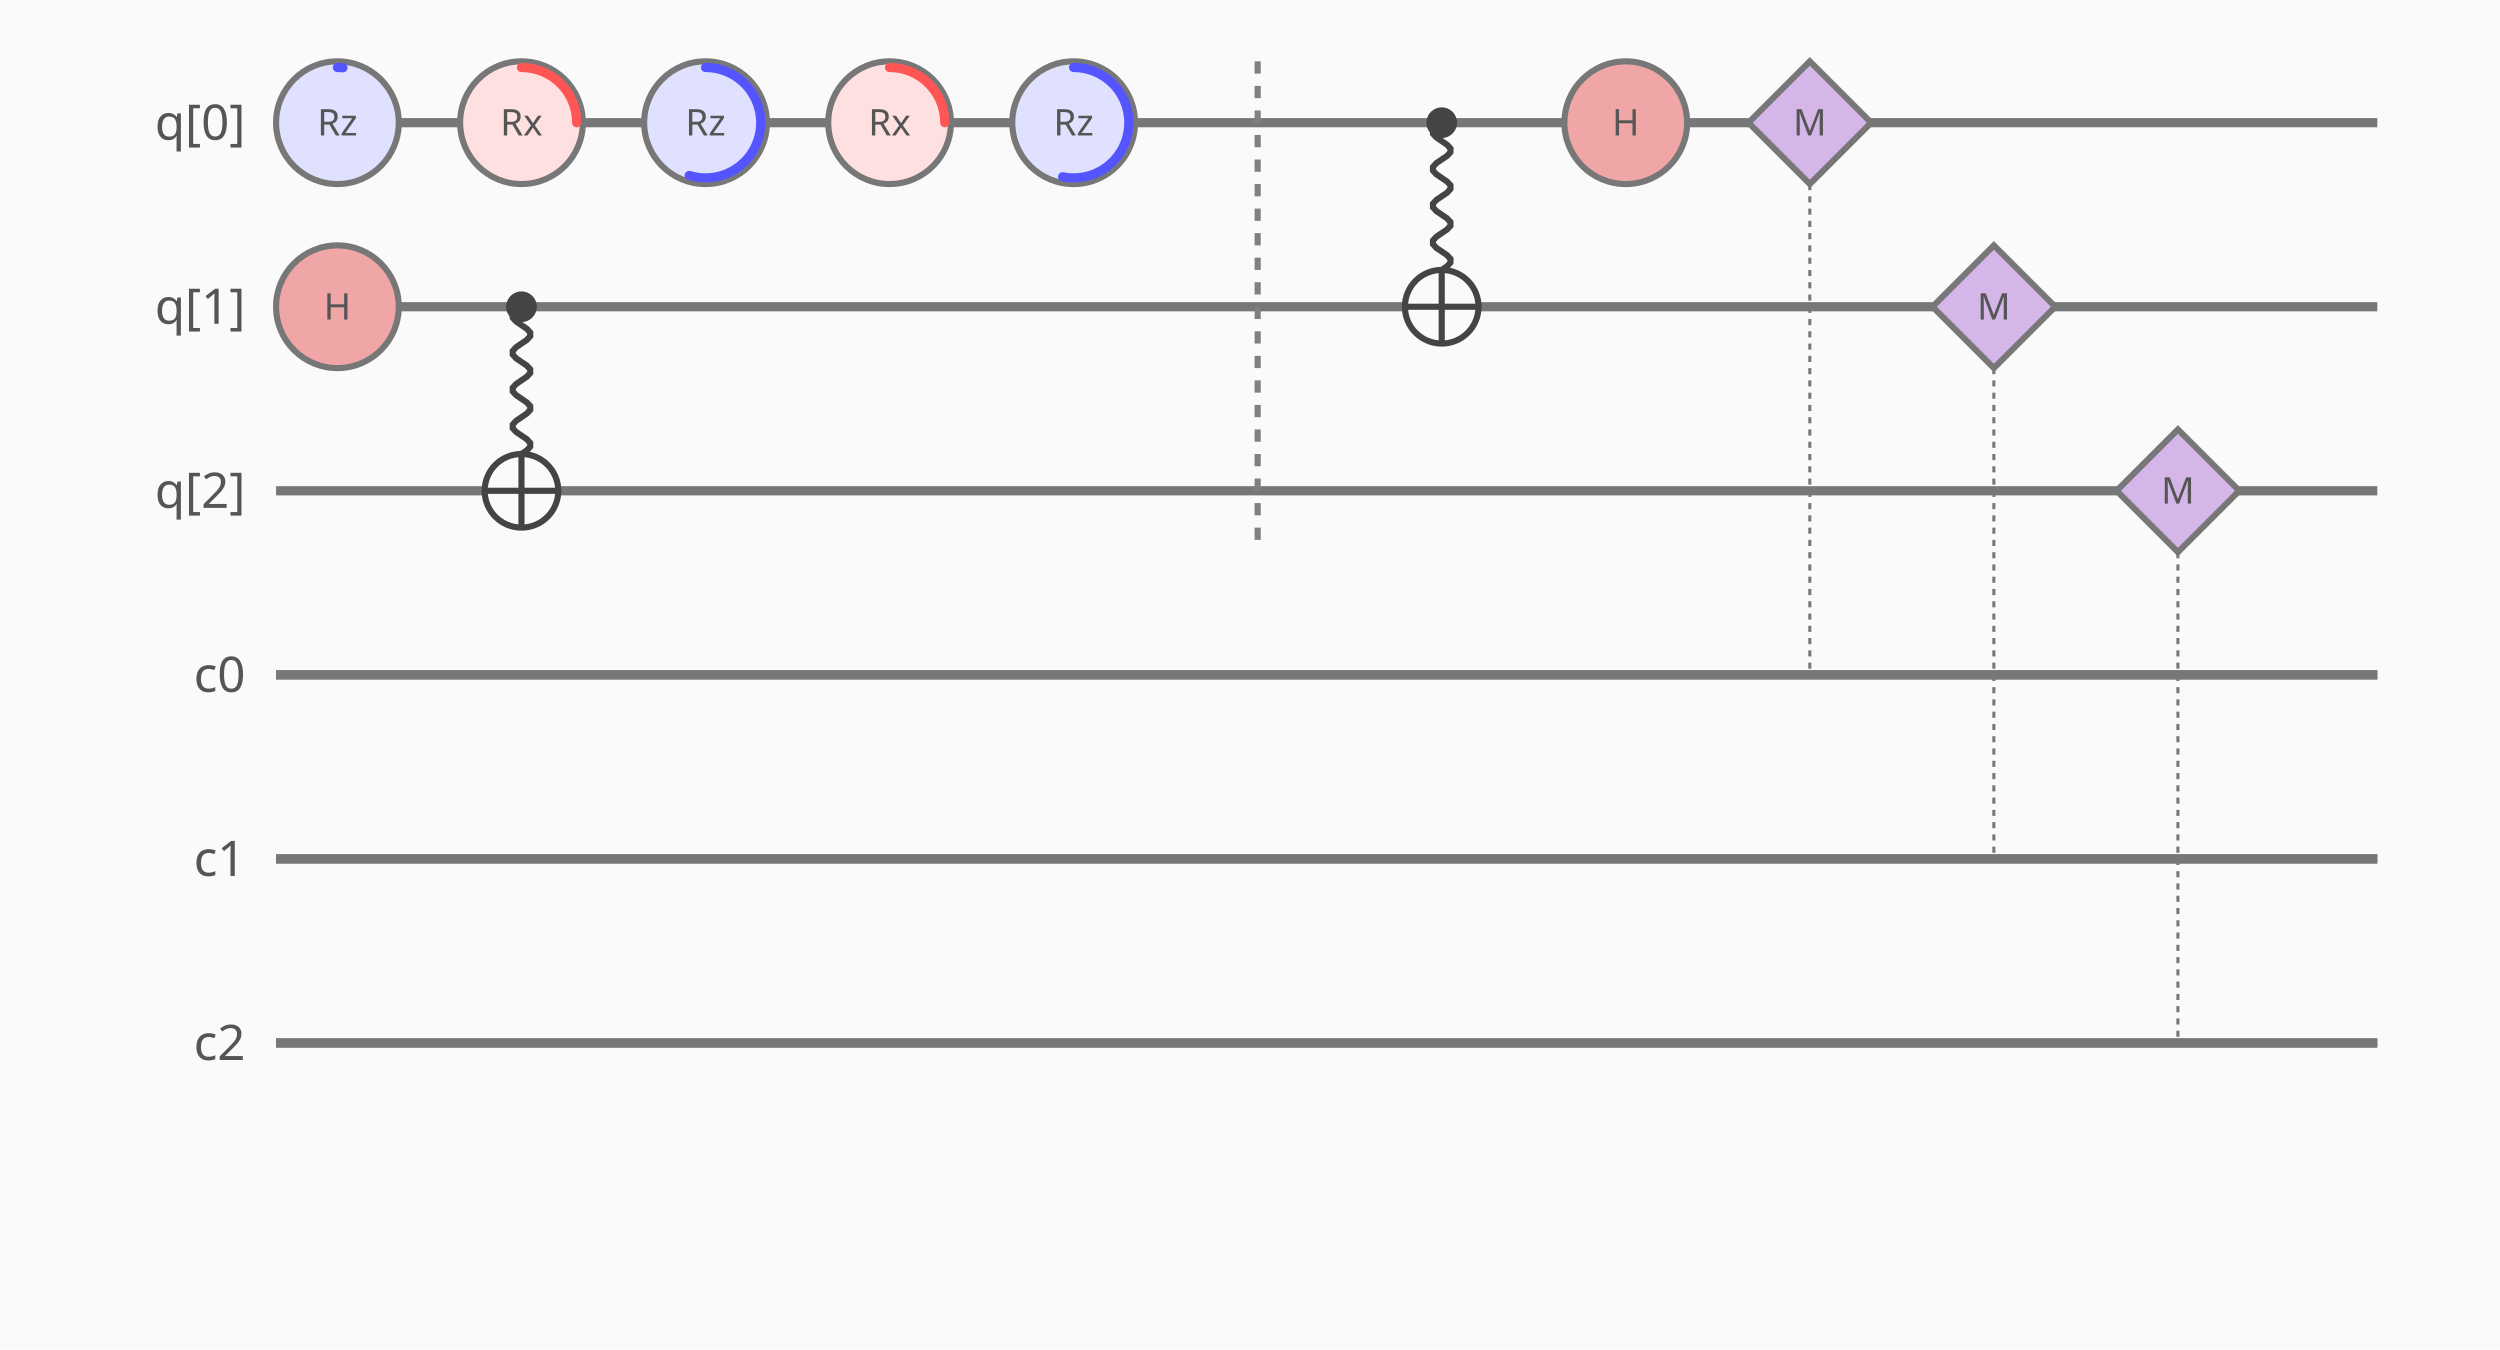
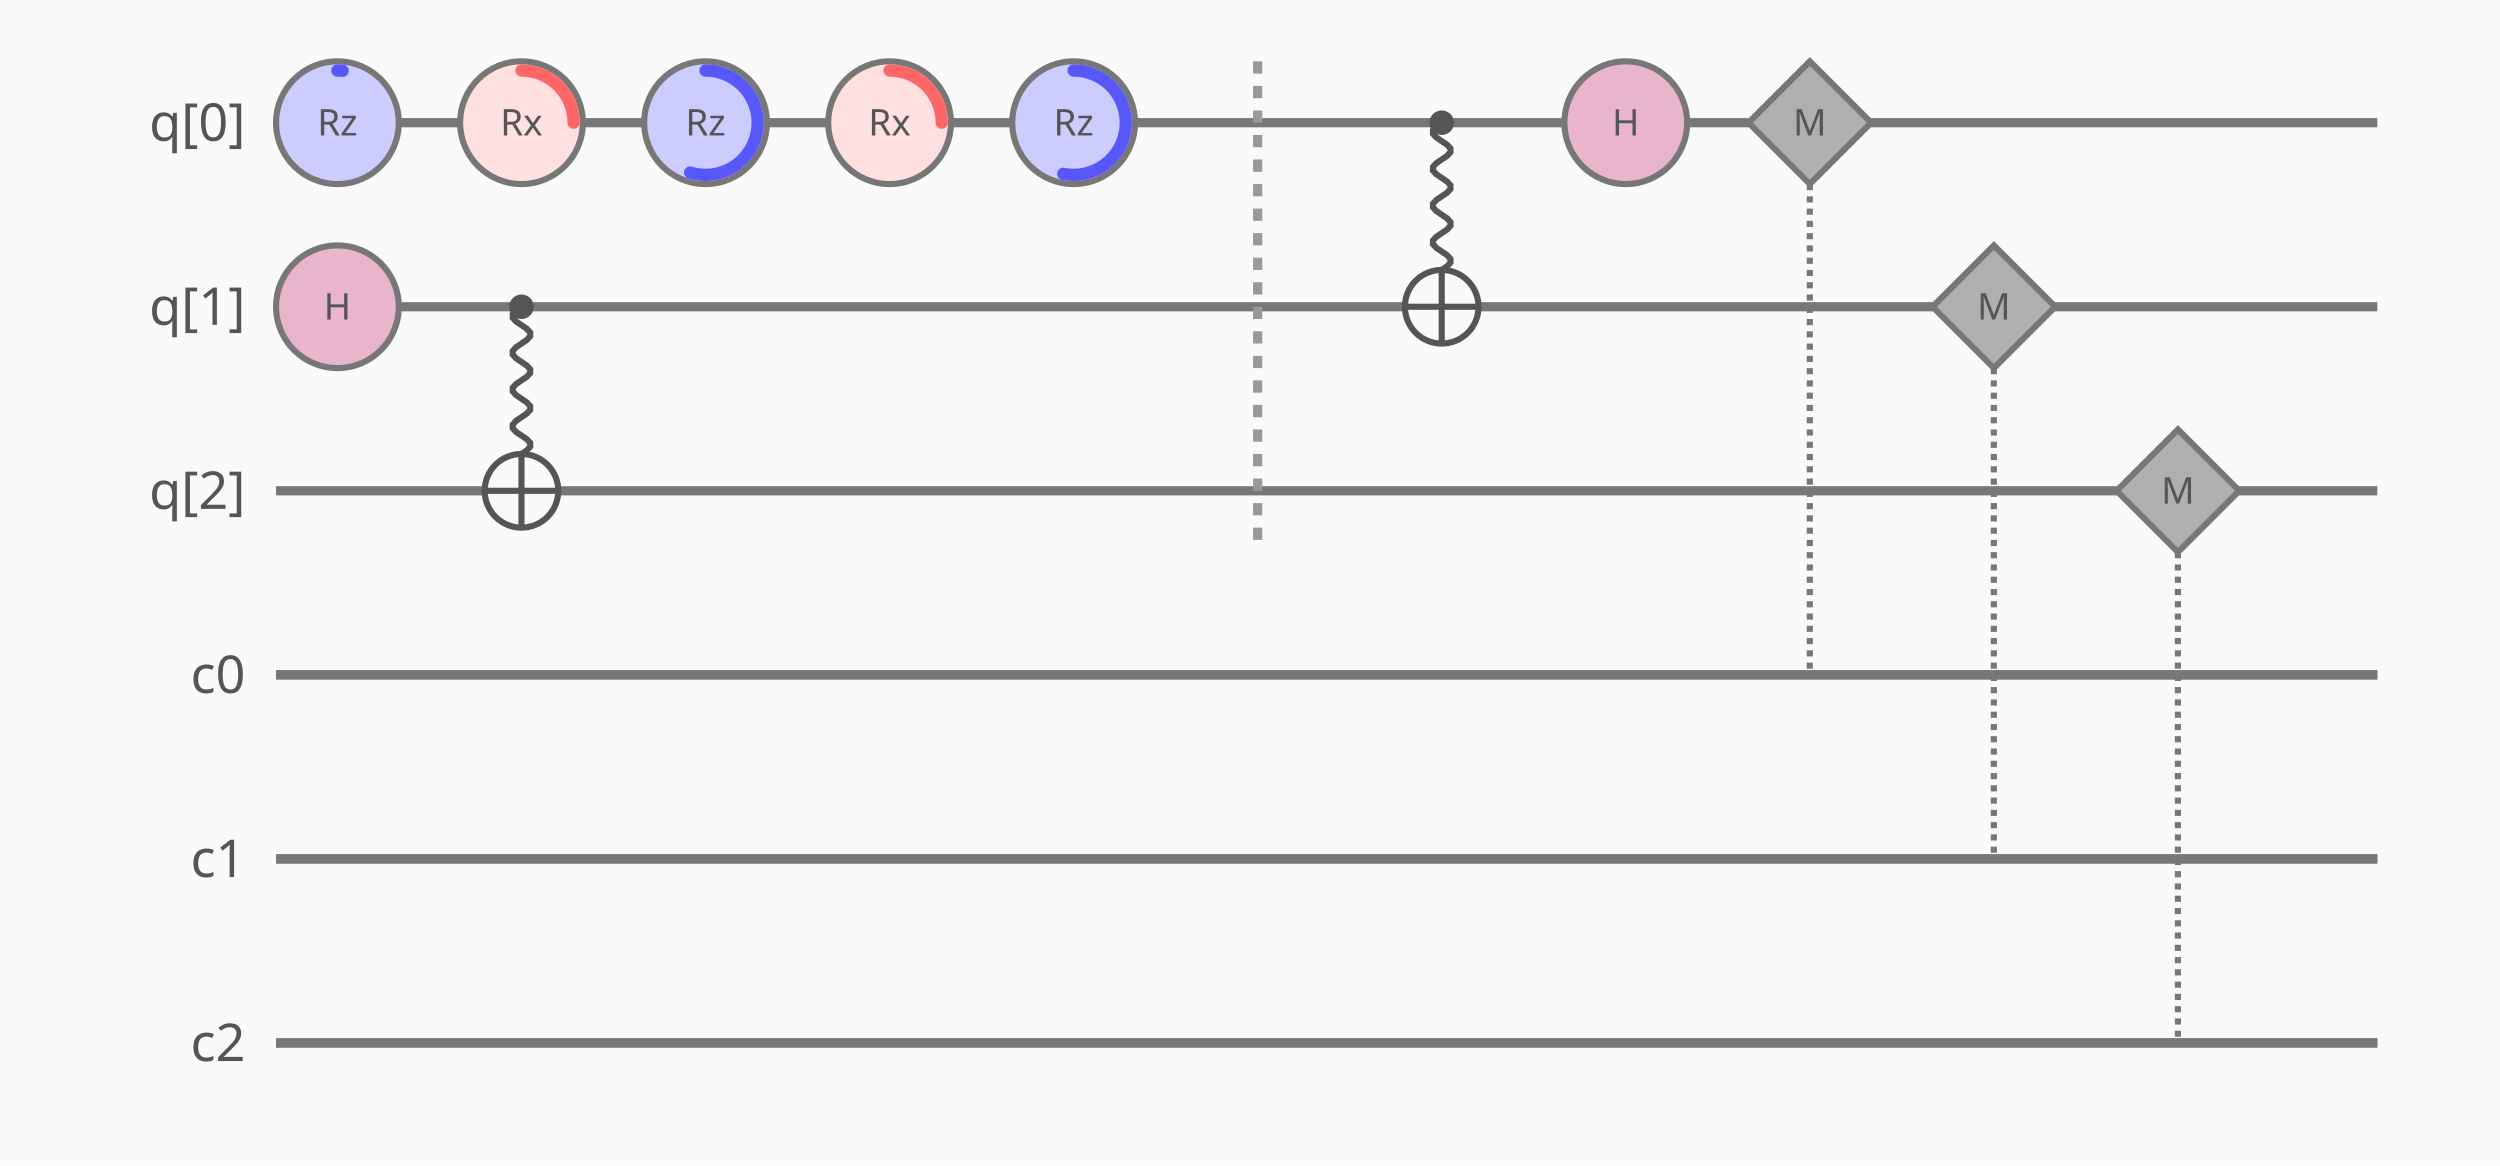
- <svg xmlns="http://www.w3.org/2000/svg" width="815.0" height="440" viewBox="0 0 815.0 440">
+ <svg xmlns="http://www.w3.org/2000/svg" width="815.0" height="380.0" viewBox="0 0 815.0 380.0">
  <rect width="100%" height="100%" fill="#fafafa" />
-   <text x="80" y="220" fill="#555555" font-family="calibri" font-size="16" text-anchor="end" dominant-baseline="middle">c0</text>
-   <text x="80" y="280" fill="#555555" font-family="calibri" font-size="16" text-anchor="end" dominant-baseline="middle">c1</text>
-   <text x="80" y="340" fill="#555555" font-family="calibri" font-size="16" text-anchor="end" dominant-baseline="middle">c2</text>
-   <text x="80" y="40" fill="#555555" font-family="calibri" font-size="16" text-anchor="end" dominant-baseline="middle">q[0]</text>
-   <text x="80" y="100" fill="#555555" font-family="calibri" font-size="16" text-anchor="end" dominant-baseline="middle">q[1]</text>
-   <text x="80" y="160" fill="#555555" font-family="calibri" font-size="16" text-anchor="end" dominant-baseline="middle">q[2]</text>
+   <text x="80" y="220" fill="#555555" font-family="calibri" font-size="17" text-anchor="end" dominant-baseline="middle">c0</text>
+   <text x="80" y="280" fill="#555555" font-family="calibri" font-size="17" text-anchor="end" dominant-baseline="middle">c1</text>
+   <text x="80" y="340" fill="#555555" font-family="calibri" font-size="17" text-anchor="end" dominant-baseline="middle">c2</text>
+   <text x="80" y="40" fill="#555555" font-family="calibri" font-size="17" text-anchor="end" dominant-baseline="middle">q[0]</text>
+   <text x="80" y="100" fill="#555555" font-family="calibri" font-size="17" text-anchor="end" dominant-baseline="middle">q[1]</text>
+   <text x="80" y="160" fill="#555555" font-family="calibri" font-size="17" text-anchor="end" dominant-baseline="middle">q[2]</text>
  <line x1="90" y1="40" x2="775.0" y2="40" stroke="#777777" stroke-width="3" stroke-dasharray="" />
  <line x1="90" y1="100" x2="775.0" y2="100" stroke="#777777" stroke-width="3" stroke-dasharray="" />
  <line x1="90" y1="160" x2="775.0" y2="160" stroke="#777777" stroke-width="3" stroke-dasharray="" />
  <line x1="90" y1="220" x2="775.0" y2="220" stroke="#777777" stroke-width="3" stroke-dasharray="" />
  <line x1="90" y1="220" x2="775.0" y2="220" stroke="#777777" stroke-width="3" stroke-dasharray="" />
  <line x1="90" y1="280" x2="775.0" y2="280" stroke="#777777" stroke-width="3" stroke-dasharray="" />
  <line x1="90" y1="280" x2="775.0" y2="280" stroke="#777777" stroke-width="3" stroke-dasharray="" />
  <line x1="90" y1="340" x2="775.0" y2="340" stroke="#777777" stroke-width="3" stroke-dasharray="" />
  <line x1="90" y1="340" x2="775.0" y2="340" stroke="#777777" stroke-width="3" stroke-dasharray="" />
-   <path d="M 170.0 100.0 L 168.237 101.2 L 167.147 102.4 L 167.147 103.6 L 168.237 104.8 L 170.0 106.0 L 171.763 107.2 L 172.853 108.4 L 172.853 109.6 L 171.763 110.8 L 170.0 112.0 L 168.237 113.2 L 167.147 114.4 L 167.147 115.6 L 168.237 116.8 L 170.0 118.0 L 171.763 119.2 L 172.853 120.4 L 172.853 121.6 L 171.763 122.8 L 170.0 124.0 L 168.237 125.2 L 167.147 126.4 L 167.147 127.6 L 168.237 128.8 L 170.0 130.0 L 171.763 131.2 L 172.853 132.4 L 172.853 133.6 L 171.763 134.8 L 170.0 136.0 L 168.237 137.2 L 167.147 138.4 L 167.147 139.6 L 168.237 140.8 L 170.0 142.0 L 171.763 143.2 L 172.853 144.4 L 172.853 145.6 L 171.763 146.8 L 170.0 148.0 L 168.237 149.2 L 167.147 150.4 L 167.147 151.6 L 168.237 152.8 L 170.0 154.0 L 171.763 155.2 L 172.853 156.4 L 172.853 157.6 L 171.763 158.8 L 170 160.0" stroke="#444444" stroke-width="2" fill="none" stroke-dasharray="" />
-   <line x1="410.0" y1="20" x2="410.0" y2="180" stroke="gray" stroke-width="2" stroke-dasharray="4,4" />
-   <path d="M 470.0 40.0 L 468.237 41.2 L 467.147 42.4 L 467.147 43.6 L 468.237 44.8 L 470.0 46.0 L 471.763 47.2 L 472.853 48.4 L 472.853 49.6 L 471.763 50.8 L 470.0 52.0 L 468.237 53.2 L 467.147 54.4 L 467.147 55.6 L 468.237 56.8 L 470.0 58.0 L 471.763 59.2 L 472.853 60.4 L 472.853 61.6 L 471.763 62.8 L 470.0 64.0 L 468.237 65.2 L 467.147 66.4 L 467.147 67.6 L 468.237 68.8 L 470.0 70.0 L 471.763 71.2 L 472.853 72.4 L 472.853 73.6 L 471.763 74.8 L 470.0 76.0 L 468.237 77.2 L 467.147 78.4 L 467.147 79.6 L 468.237 80.8 L 470.0 82.0 L 471.763 83.2 L 472.853 84.4 L 472.853 85.6 L 471.763 86.8 L 470.0 88.0 L 468.237 89.2 L 467.147 90.4 L 467.147 91.6 L 468.237 92.8 L 470.0 94.0 L 471.763 95.2 L 472.853 96.4 L 472.853 97.6 L 471.763 98.8 L 470.0 100.0" stroke="#444444" stroke-width="2" fill="none" stroke-dasharray="" />
-   <line x1="590.0" y1="40" x2="590.0" y2="220" stroke="#777777" stroke-width="1" stroke-dasharray="2,2" />
-   <line x1="650.0" y1="100" x2="650.0" y2="280" stroke="#777777" stroke-width="1" stroke-dasharray="2,2" />
-   <line x1="710.0" y1="160" x2="710.0" y2="340" stroke="#777777" stroke-width="1" stroke-dasharray="2,2" />
-   <circle cx="110.0" cy="40" r="20" fill="#e0e0ff" stroke="#777777" stroke-width="2" />
-   <path d="M 110.0 22.0 A 18 18 0 0 1 111.797 22.09" fill="none" stroke="#5555ff" stroke-width="3" stroke-linecap="round" />
+   <path d="M 170.0 100.0 L 168.237 101.2 L 167.147 102.4 L 167.147 103.6 L 168.237 104.8 L 170.0 106.0 L 171.763 107.2 L 172.853 108.4 L 172.853 109.6 L 171.763 110.8 L 170.0 112.0 L 168.237 113.2 L 167.147 114.4 L 167.147 115.6 L 168.237 116.8 L 170.0 118.0 L 171.763 119.2 L 172.853 120.4 L 172.853 121.6 L 171.763 122.8 L 170.0 124.0 L 168.237 125.2 L 167.147 126.4 L 167.147 127.6 L 168.237 128.8 L 170.0 130.0 L 171.763 131.2 L 172.853 132.4 L 172.853 133.6 L 171.763 134.8 L 170.0 136.0 L 168.237 137.2 L 167.147 138.4 L 167.147 139.6 L 168.237 140.8 L 170.0 142.0 L 171.763 143.2 L 172.853 144.4 L 172.853 145.6 L 171.763 146.8 L 170.0 148.0 L 168.237 149.2 L 167.147 150.4 L 167.147 151.6 L 168.237 152.8 L 170.0 154.0 L 171.763 155.2 L 172.853 156.4 L 172.853 157.6 L 171.763 158.8 L 170 160.0" stroke="#555555" stroke-width="2" fill="none" stroke-dasharray="" />
+   <line x1="410.0" y1="20" x2="410.0" y2="180" stroke="#999999" stroke-width="3" stroke-dasharray="4,4" />
+   <path d="M 470.0 40.0 L 468.237 41.2 L 467.147 42.4 L 467.147 43.6 L 468.237 44.8 L 470.0 46.0 L 471.763 47.2 L 472.853 48.4 L 472.853 49.6 L 471.763 50.8 L 470.0 52.0 L 468.237 53.2 L 467.147 54.4 L 467.147 55.6 L 468.237 56.8 L 470.0 58.0 L 471.763 59.2 L 472.853 60.4 L 472.853 61.6 L 471.763 62.8 L 470.0 64.0 L 468.237 65.2 L 467.147 66.4 L 467.147 67.6 L 468.237 68.8 L 470.0 70.0 L 471.763 71.2 L 472.853 72.4 L 472.853 73.6 L 471.763 74.8 L 470.0 76.0 L 468.237 77.2 L 467.147 78.4 L 467.147 79.6 L 468.237 80.8 L 470.0 82.0 L 471.763 83.2 L 472.853 84.4 L 472.853 85.6 L 471.763 86.8 L 470.0 88.0 L 468.237 89.2 L 467.147 90.4 L 467.147 91.6 L 468.237 92.8 L 470.0 94.0 L 471.763 95.2 L 472.853 96.4 L 472.853 97.6 L 471.763 98.8 L 470.0 100.0" stroke="#555555" stroke-width="2" fill="none" stroke-dasharray="" />
+   <line x1="590.0" y1="40" x2="590.0" y2="220" stroke="#777777" stroke-width="2" stroke-dasharray="2,2" />
+   <line x1="650.0" y1="100" x2="650.0" y2="280" stroke="#777777" stroke-width="2" stroke-dasharray="2,2" />
+   <line x1="710.0" y1="160" x2="710.0" y2="340" stroke="#777777" stroke-width="2" stroke-dasharray="2,2" />
+   <circle cx="110.0" cy="40" r="20" fill="#ccccff" stroke="#777777" stroke-width="2" />
+   <path d="M 110.0 23.0 A 17 17 0 0 1 111.697 23.085" fill="none" stroke="#5757fa" stroke-width="4" stroke-linecap="round" />
  <text x="110.0" y="40" fill="#555555" font-family="sans-serif" font-size="12" text-anchor="middle" dominant-baseline="middle">Rz</text>
-   <circle cx="110.0" cy="100" r="20" fill="#f0a6a6" stroke="#777777" stroke-width="2" />
+   <circle cx="110.0" cy="100" r="20" fill="#e8b5ca" stroke="#777777" stroke-width="2" />
  <text x="110.0" y="100" fill="#555555" font-family="sans-serif" font-size="12" text-anchor="middle" dominant-baseline="middle">H</text>
  <circle cx="170.0" cy="40" r="20" fill="#ffe0e0" stroke="#777777" stroke-width="2" />
-   <path d="M 170.0 22.0 A 18 18 0 0 1 188.0 40.0" fill="none" stroke="#ff5555" stroke-width="3" stroke-linecap="round" />
+   <path d="M 170.0 23.0 A 17 17 0 0 1 187.0 40.0" fill="none" stroke="#ff6666" stroke-width="4" stroke-linecap="round" />
  <text x="170.0" y="40" fill="#555555" font-family="sans-serif" font-size="12" text-anchor="middle" dominant-baseline="middle">Rx</text>
-   <circle cx="170.0" cy="100" r="5" fill="#444444" stroke="none" stroke-width="1" />
-   <circle cx="170.0" cy="160" r="12" fill="#fafafa" stroke="#444444" stroke-width="2" />
-   <line x1="158.0" y1="160" x2="182.0" y2="160" stroke="#444444" stroke-width="2" />
-   <line x1="170.0" y1="148" x2="170.0" y2="172" stroke="#444444" stroke-width="2" />
-   <circle cx="230.0" cy="40" r="20" fill="#e0e0ff" stroke="#777777" stroke-width="2" />
-   <path d="M 230.0 22.0 A 18 18 0 1 1 224.681 57.196" fill="none" stroke="#5555ff" stroke-width="3" stroke-linecap="round" />
+   <circle cx="170.0" cy="100" r="4" fill="#555555" stroke="none" stroke-width="1" />
+   <circle cx="170.0" cy="160" r="12" fill="#fafafa" stroke="#555555" stroke-width="2" />
+   <line x1="158.0" y1="160" x2="182.0" y2="160" stroke="#555555" stroke-width="2" />
+   <line x1="170.0" y1="148" x2="170.0" y2="172" stroke="#555555" stroke-width="2" />
+   <circle cx="230.0" cy="40" r="20" fill="#ccccff" stroke="#777777" stroke-width="2" />
+   <path d="M 230.0 23.0 A 17 17 0 1 1 224.976 56.241" fill="none" stroke="#5757fa" stroke-width="4" stroke-linecap="round" />
  <text x="230.0" y="40" fill="#555555" font-family="sans-serif" font-size="12" text-anchor="middle" dominant-baseline="middle">Rz</text>
  <circle cx="290.0" cy="40" r="20" fill="#ffe0e0" stroke="#777777" stroke-width="2" />
-   <path d="M 290.0 22.0 A 18 18 0 0 1 308.0 40.0" fill="none" stroke="#ff5555" stroke-width="3" stroke-linecap="round" />
+   <path d="M 290.0 23.0 A 17 17 0 0 1 307.0 40.0" fill="none" stroke="#ff6666" stroke-width="4" stroke-linecap="round" />
  <text x="290.0" y="40" fill="#555555" font-family="sans-serif" font-size="12" text-anchor="middle" dominant-baseline="middle">Rx</text>
-   <circle cx="350.0" cy="40" r="20" fill="#e0e0ff" stroke="#777777" stroke-width="2" />
-   <path d="M 350.0 22.0 A 18 18 0 1 1 346.424 57.641" fill="none" stroke="#5555ff" stroke-width="3" stroke-linecap="round" />
+   <circle cx="350.0" cy="40" r="20" fill="#ccccff" stroke="#777777" stroke-width="2" />
+   <path d="M 350.0 23.0 A 17 17 0 1 1 346.623 56.661" fill="none" stroke="#5757fa" stroke-width="4" stroke-linecap="round" />
  <text x="350.0" y="40" fill="#555555" font-family="sans-serif" font-size="12" text-anchor="middle" dominant-baseline="middle">Rz</text>
-   <circle cx="470.0" cy="40" r="5" fill="#444444" stroke="none" stroke-width="1" />
-   <circle cx="470.0" cy="100" r="12" fill="#fafafa" stroke="#444444" stroke-width="2" />
-   <line x1="458.0" y1="100" x2="482.0" y2="100" stroke="#444444" stroke-width="2" />
-   <line x1="470.0" y1="88" x2="470.0" y2="112" stroke="#444444" stroke-width="2" />
-   <circle cx="530.0" cy="40" r="20" fill="#f0a6a6" stroke="#777777" stroke-width="2" />
+   <circle cx="470.0" cy="40" r="4" fill="#555555" stroke="none" stroke-width="1" />
+   <circle cx="470.0" cy="100" r="12" fill="#fafafa" stroke="#555555" stroke-width="2" />
+   <line x1="458.0" y1="100" x2="482.0" y2="100" stroke="#555555" stroke-width="2" />
+   <line x1="470.0" y1="88" x2="470.0" y2="112" stroke="#555555" stroke-width="2" />
+   <circle cx="530.0" cy="40" r="20" fill="#e8b5ca" stroke="#777777" stroke-width="2" />
  <text x="530.0" y="40" fill="#555555" font-family="sans-serif" font-size="12" text-anchor="middle" dominant-baseline="middle">H</text>
-   <polygon points="590.0,20 610.0,40 590.0,60 570.0,40" fill="#d4b6e8" stroke="#777777" stroke-width="2" />
+   <polygon points="590.0,20 610.0,40 590.0,60 570.0,40" fill="#AFAFAF" stroke="#777777" stroke-width="2" />
  <text x="590.0" y="40" fill="#555555" font-family="sans-serif" font-size="12" text-anchor="middle" dominant-baseline="middle">M</text>
-   <polygon points="650.0,80 670.0,100 650.0,120 630.0,100" fill="#d4b6e8" stroke="#777777" stroke-width="2" />
+   <polygon points="650.0,80 670.0,100 650.0,120 630.0,100" fill="#AFAFAF" stroke="#777777" stroke-width="2" />
  <text x="650.0" y="100" fill="#555555" font-family="sans-serif" font-size="12" text-anchor="middle" dominant-baseline="middle">M</text>
-   <polygon points="710.0,140 730.0,160 710.0,180 690.0,160" fill="#d4b6e8" stroke="#777777" stroke-width="2" />
+   <polygon points="710.0,140 730.0,160 710.0,180 690.0,160" fill="#AFAFAF" stroke="#777777" stroke-width="2" />
  <text x="710.0" y="160" fill="#555555" font-family="sans-serif" font-size="12" text-anchor="middle" dominant-baseline="middle">M</text>
</svg>
